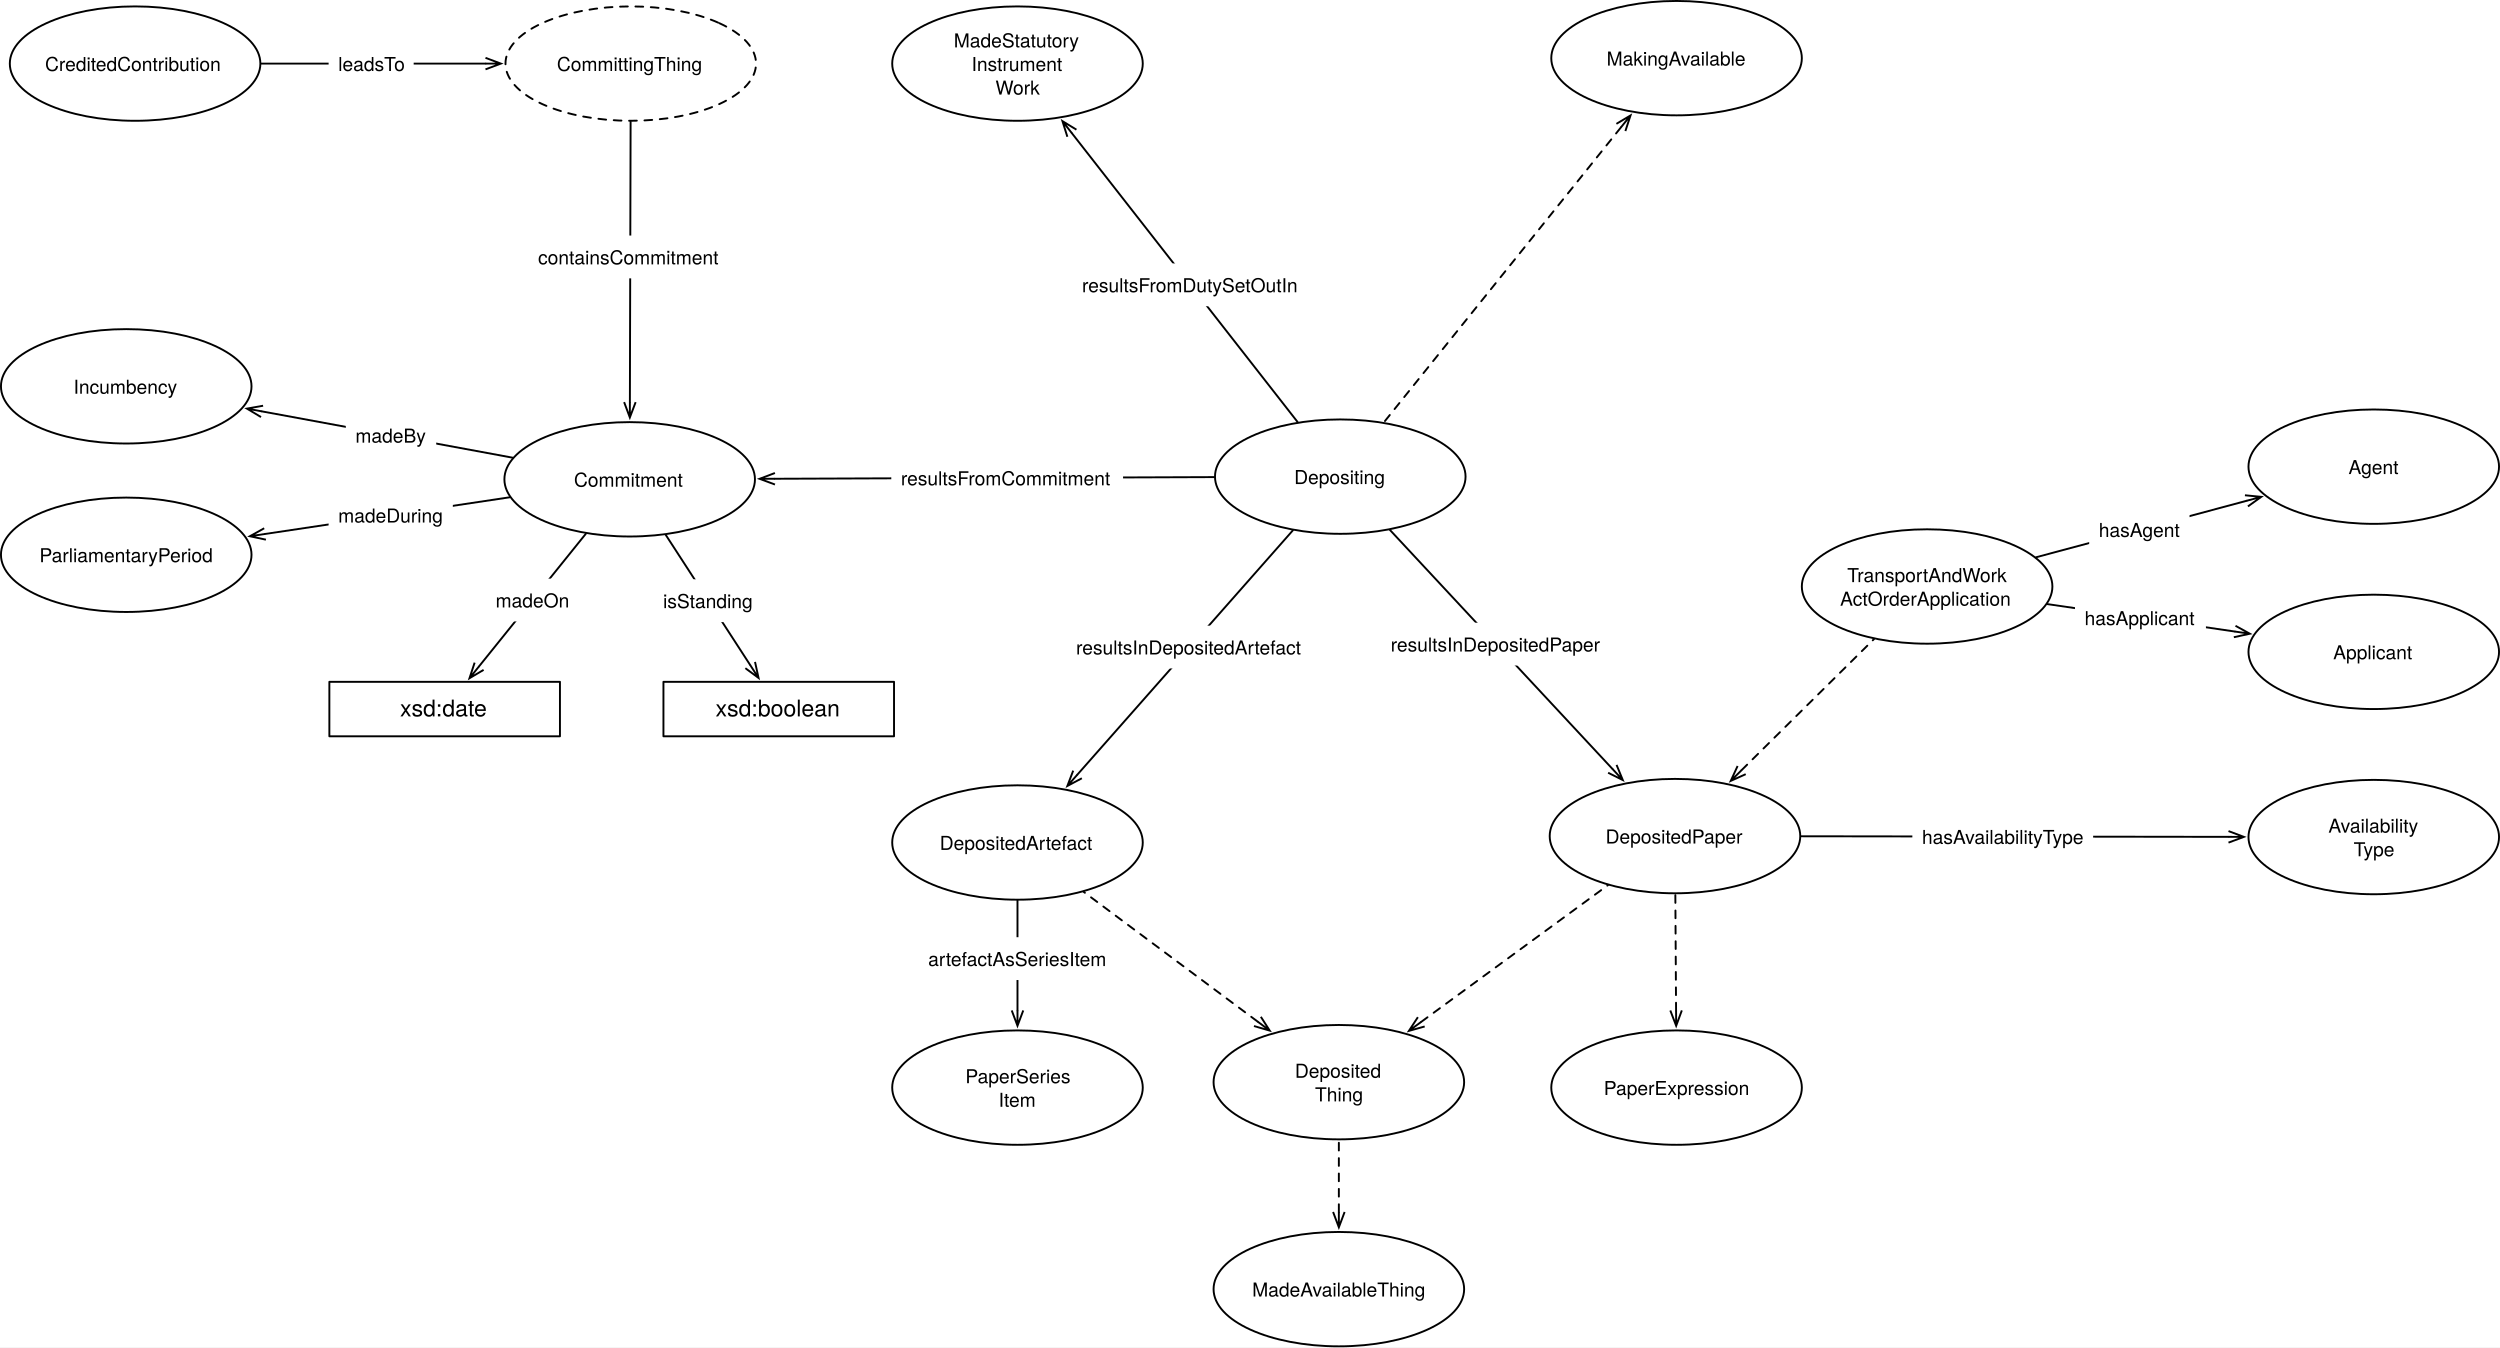
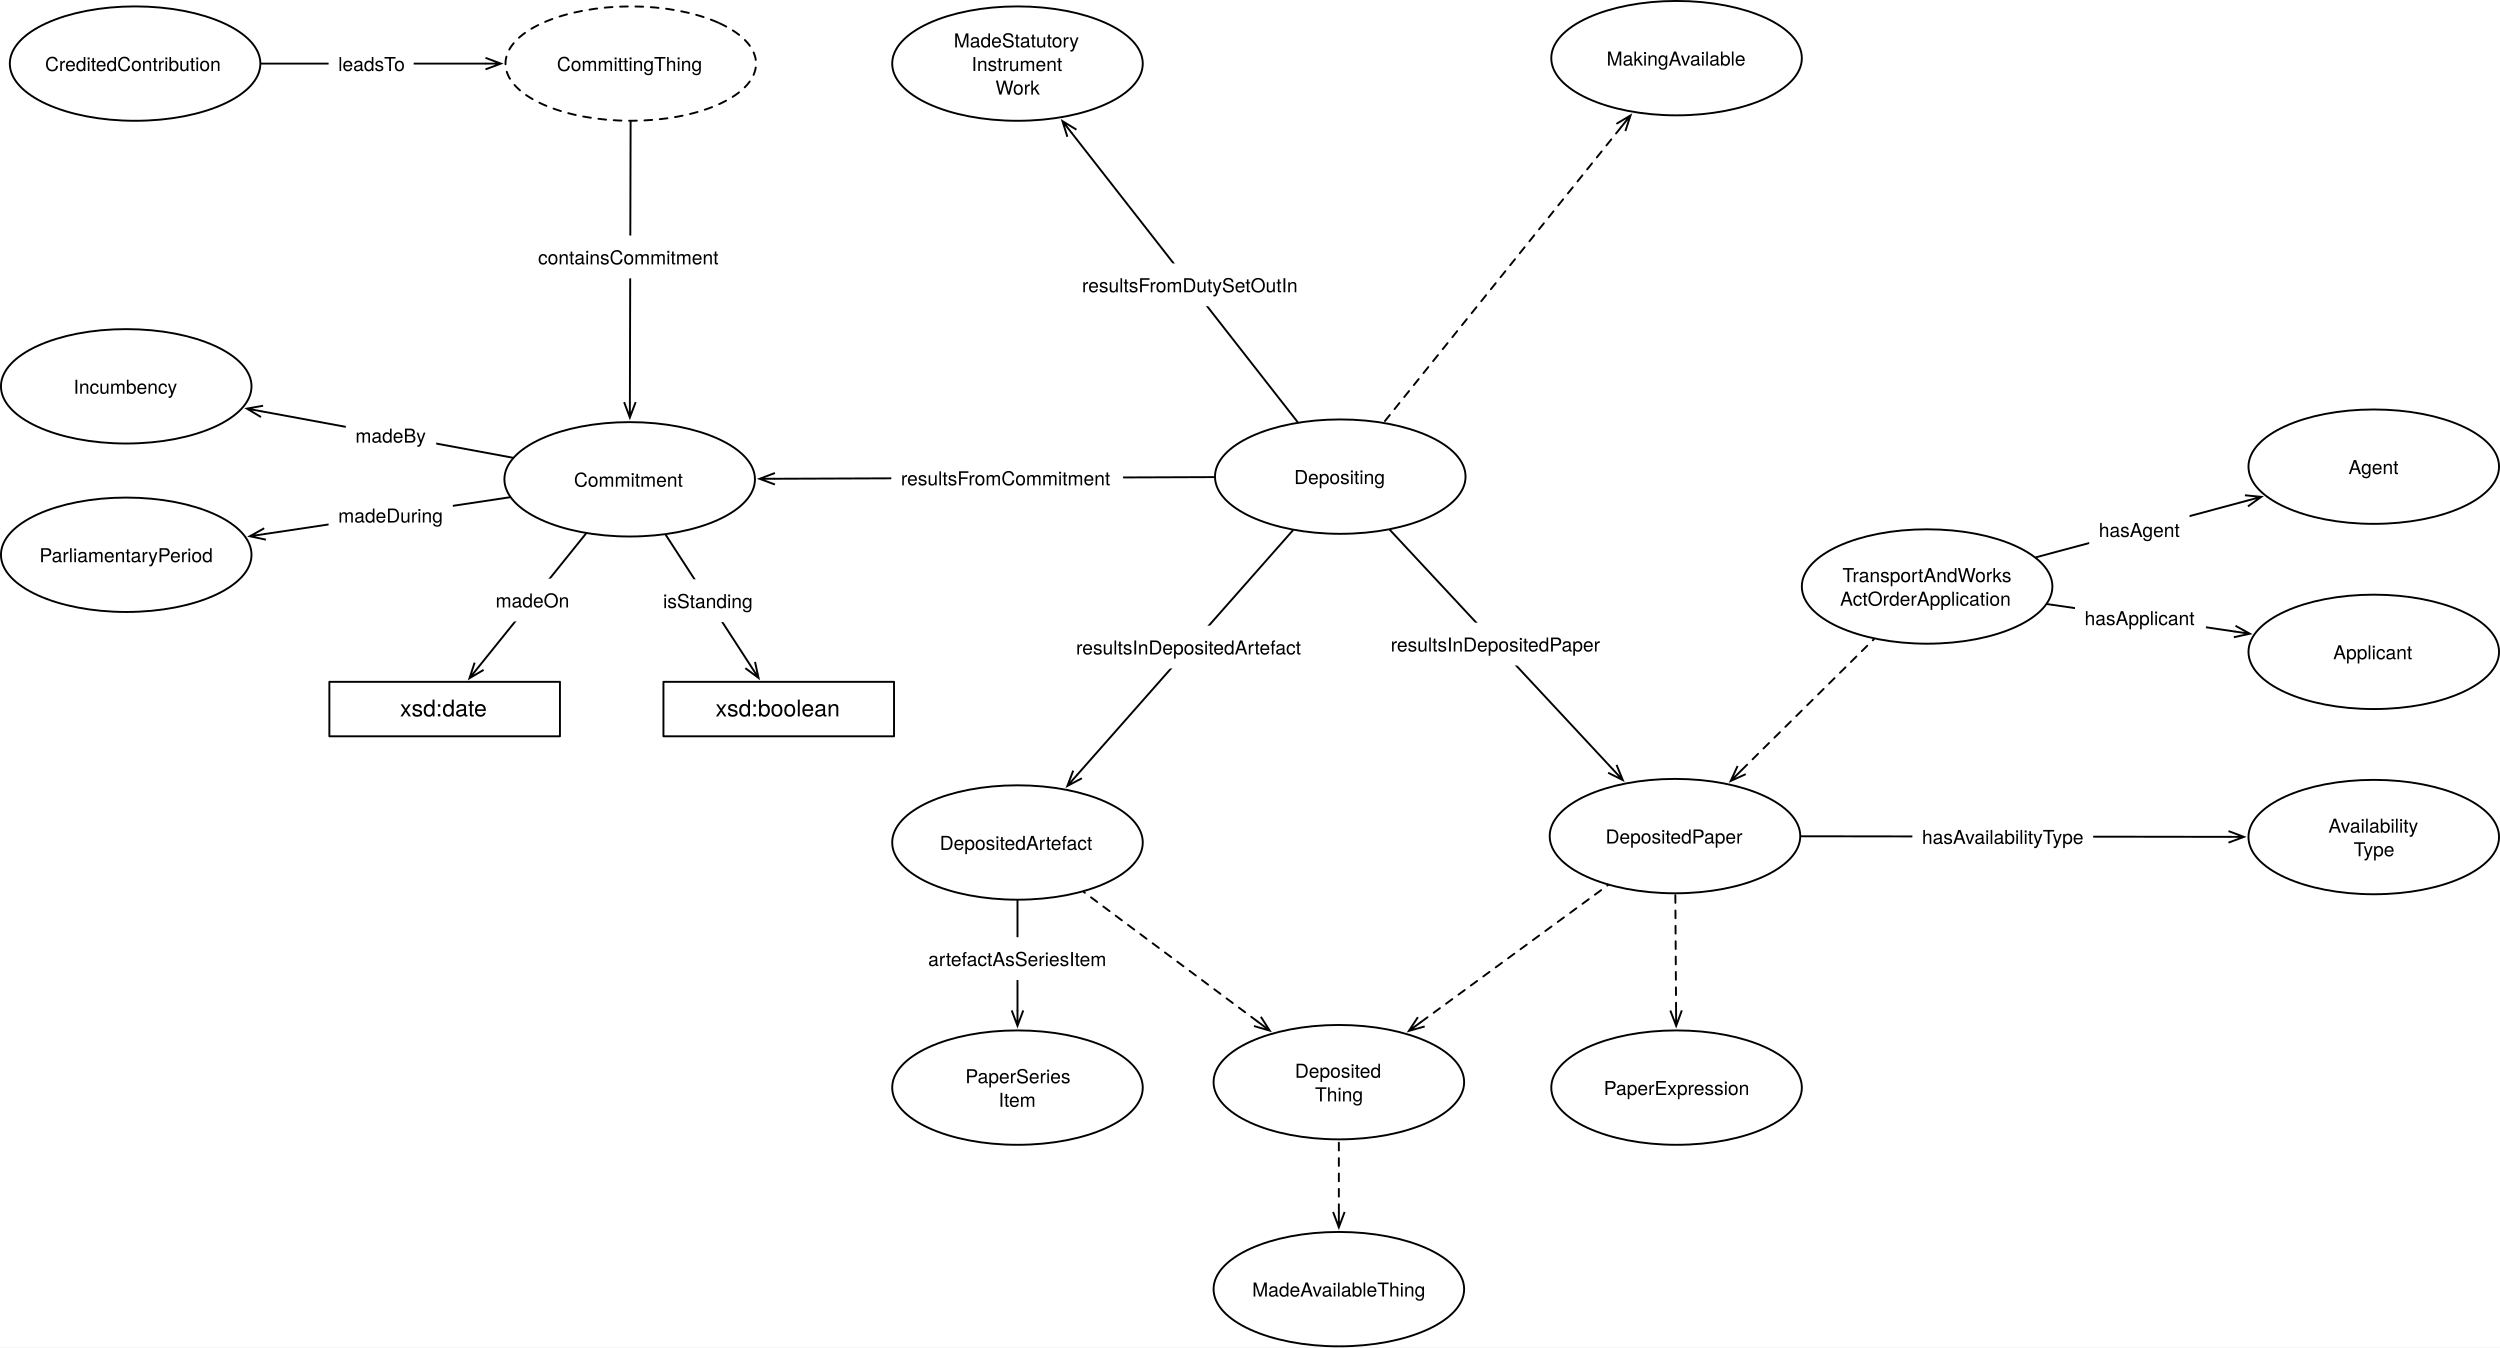
<svg xmlns="http://www.w3.org/2000/svg" version="1.1" viewBox="184.813 98.713 1301.042 701.158" width="1301.042" height="701.158">
  <defs>
    <marker orient="auto" overflow="visible" markerUnits="strokeWidth" id="StickArrow_Marker" stroke-linejoin="miter" stroke-miterlimit="10" viewBox="-9 -4 10 8" markerWidth="10" markerHeight="8" color="black">
      <g>
        <path d="M -8 0 L 0 0 M 0 3 L -8 0 L 0 -3" fill="none" stroke="currentColor" stroke-width="1" />
      </g>
    </marker>
    <marker orient="auto" overflow="visible" markerUnits="strokeWidth" id="StickArrow_Marker_2" stroke-linejoin="miter" stroke-miterlimit="10" viewBox="-1 -4 10 8" markerWidth="10" markerHeight="8" color="black">
      <g>
        <path d="M 8 0 L 0 0 M 0 -3 L 8 0 L 0 3" fill="none" stroke="currentColor" stroke-width="1" />
      </g>
    </marker>
  </defs>
-   <g id="Canvas_1" fill="none" stroke="none" stroke-opacity="1" stroke-dasharray="none" fill-opacity="1">
+   <g id="Canvas_1" fill-opacity="1" stroke-dasharray="none" stroke="none" stroke-opacity="1" fill="none">
    <rect fill="white" x="184.813" y="98.713" width="1301.042" height="701.158" />
    <g id="Canvas_1_Layer_1">
      <g id="Line_1108">
        <line x1="1028.348" y1="165.033" x2="905.086" y2="318.42" marker-start="url(#StickArrow_Marker)" stroke="black" stroke-linecap="round" stroke-linejoin="round" stroke-dasharray="4.0,4.0" stroke-width="1" />
      </g>
      <g id="Graphic_1107">
        <ellipse cx="882.313" cy="346.76" rx="65.197" ry="29.764" fill="white" />
        <ellipse cx="882.313" cy="346.76" rx="65.197" ry="29.764" stroke="black" stroke-linecap="round" stroke-linejoin="round" stroke-width="1" />
        <text transform="translate(835.1551 340.6196)" fill="black">
          <tspan font-family="Helvetica Neue" font-size="10" fill="black" x="23.172" y="10" xml:space="preserve">Depositing</tspan>
        </text>
      </g>
      <g id="Graphic_1103">
        <ellipse cx="512.509" cy="348.155" rx="65.197" ry="29.764" fill="white" />
        <ellipse cx="512.509" cy="348.155" rx="65.197" ry="29.764" stroke="black" stroke-linecap="round" stroke-linejoin="round" stroke-width="1" />
        <text transform="translate(465.352 342.0147)" fill="black">
          <tspan font-family="Helvetica Neue" font-size="10" fill="black" x="18.157" y="10" xml:space="preserve">Commitment</tspan>
        </text>
      </g>
      <g id="Line_1102">
        <line x1="816.618" y1="347.007" x2="588.104" y2="347.869" marker-end="url(#StickArrow_Marker_2)" stroke="black" stroke-linecap="round" stroke-linejoin="round" stroke-width="1" />
      </g>
      <g id="Graphic_1101">
        <rect x="648.657" y="336.274" width="120.61" height="22.28" fill="white" />
        <text transform="translate(653.6572 341.2735)" fill="black">
          <tspan font-family="Helvetica Neue" font-size="10" fill="black" x="29842795e-20" y="10" xml:space="preserve">resultsFromCommitment</tspan>
        </text>
      </g>
      <g id="Line_1100">
        <line x1="512.992" y1="162.075" x2="512.614" y2="307.991" marker-end="url(#StickArrow_Marker_2)" stroke="black" stroke-linecap="round" stroke-linejoin="round" stroke-width="1" />
      </g>
      <g id="Graphic_1099">
        <rect x="459.825" y="221.294" width="105.97" height="22.28" fill="white" />
        <text transform="translate(464.8247 226.2936)" fill="black">
          <tspan font-family="Helvetica Neue" font-size="10" fill="black" x="5755396e-19" y="10" xml:space="preserve">containsCommitment</tspan>
        </text>
      </g>
      <g id="Graphic_1097">
        <ellipse cx="250.509" cy="387.425" rx="65.197" ry="29.764" fill="white" />
        <ellipse cx="250.509" cy="387.425" rx="65.197" ry="29.764" stroke="black" stroke-linecap="round" stroke-linejoin="round" stroke-width="1" />
        <text transform="translate(203.352 381.285)" fill="black">
          <tspan font-family="Helvetica Neue" font-size="10" fill="black" x="1.972" y="10" xml:space="preserve">ParliamentaryPeriod</tspan>
        </text>
      </g>
      <g id="Line_1096">
        <line x1="450.058" y1="357.515" x2="322.752" y2="376.597" marker-end="url(#StickArrow_Marker_2)" stroke="black" stroke-linecap="round" stroke-linejoin="round" stroke-width="1" />
      </g>
      <g id="Graphic_1095">
        <rect x="355.827" y="355.654" width="64.65" height="22.28" fill="white" />
        <text transform="translate(360.8268 360.6542)" fill="black">
          <tspan font-family="Helvetica Neue" font-size="10" fill="black" x="7247536e-19" y="10" xml:space="preserve">madeDuring</tspan>
        </text>
      </g>
      <g id="Graphic_1094">
        <ellipse cx="250.509" cy="299.76" rx="65.197" ry="29.764" fill="white" />
        <ellipse cx="250.509" cy="299.76" rx="65.197" ry="29.764" stroke="black" stroke-linecap="round" stroke-linejoin="round" stroke-width="1" />
        <text transform="translate(203.352 293.6198)" fill="black">
          <tspan font-family="Helvetica Neue" font-size="10" fill="black" x="19.737" y="10" xml:space="preserve">Incumbency</tspan>
        </text>
      </g>
      <g id="Line_1093">
        <line x1="451.565" y1="336.897" x2="321.189" y2="312.815" marker-end="url(#StickArrow_Marker_2)" stroke="black" stroke-linecap="round" stroke-linejoin="round" stroke-width="1" />
      </g>
      <g id="Graphic_1092">
        <rect x="364.773" y="314.071" width="47.05" height="22.28" fill="white" />
        <text transform="translate(369.7728 319.0711)" fill="black">
          <tspan font-family="Helvetica Neue" font-size="10" fill="black" x="0" y="10" xml:space="preserve">madeBy</tspan>
        </text>
      </g>
      <g id="Graphic_1091">
        <ellipse cx="1056.501" cy="533.831" rx="65.197" ry="29.764" fill="white" />
        <ellipse cx="1056.501" cy="533.831" rx="65.197" ry="29.764" stroke="black" stroke-linecap="round" stroke-linejoin="round" stroke-width="1" />
        <text transform="translate(1009.343 527.6907)" fill="black">
          <tspan font-family="Helvetica Neue" font-size="10" fill="black" x="11.042" y="10" xml:space="preserve">DepositedPaper</tspan>
        </text>
      </g>
      <g id="Line_1090">
        <line x1="908.165" y1="374.524" x2="1023.901" y2="498.82" marker-end="url(#StickArrow_Marker_2)" stroke="black" stroke-linecap="round" stroke-linejoin="round" stroke-width="1" />
      </g>
      <g id="Graphic_1089">
        <rect x="903.557" y="422.782" width="119.83" height="22.28" fill="white" />
        <text transform="translate(908.5573 427.7819)" fill="black">
          <tspan font-family="Helvetica Neue" font-size="10" fill="black" x="8739676e-19" y="10" xml:space="preserve">resultsInDepositedPaper</tspan>
        </text>
      </g>
      <g id="Line_1088">
        <line x1="924.473" y1="630.485" x2="1021.591" y2="559.387" marker-start="url(#StickArrow_Marker)" stroke="black" stroke-linecap="round" stroke-linejoin="round" stroke-dasharray="4.0,4.0" stroke-width="1" />
      </g>
      <g id="Graphic_1085">
        <ellipse cx="1420.158" cy="534.331" rx="65.197" ry="29.764" fill="white" />
        <ellipse cx="1420.158" cy="534.331" rx="65.197" ry="29.764" stroke="black" stroke-linecap="round" stroke-linejoin="round" stroke-width="1" />
        <text transform="translate(1373 522.0507)" fill="black">
          <tspan font-family="Helvetica Neue" font-size="10" fill="black" x="23.547" y="10" xml:space="preserve">Availability</tspan>
          <tspan font-family="Helvetica Neue" font-size="10" fill="black" x="36.692" y="22.28" xml:space="preserve">Type</tspan>
        </text>
      </g>
      <g id="Line_1084">
        <line x1="1122.197" y1="533.921" x2="1344.561" y2="534.227" marker-end="url(#StickArrow_Marker_2)" stroke="black" stroke-linecap="round" stroke-linejoin="round" stroke-width="1" />
      </g>
      <g id="Graphic_1083">
        <rect x="1180.036" y="522.925" width="94.08" height="22.28" fill="white" />
        <text transform="translate(1185.036 527.9252)" fill="black">
          <tspan font-family="Helvetica Neue" font-size="10" fill="black" x="8739676e-19" y="10" xml:space="preserve">hasAvailabilityType</tspan>
        </text>
      </g>
      <g id="Graphic_1080">
        <rect x="356.22" y="453.543" width="120" height="28.346" fill="white" />
        <rect x="356.22" y="453.543" width="120" height="28.346" stroke="black" stroke-linecap="round" stroke-linejoin="round" stroke-width="1" />
        <text transform="translate(361.2205 460.5485)" fill="black">
          <tspan font-family="Helvetica Neue" font-size="12" fill="black" x="31.774" y="11" xml:space="preserve">xsd:date</tspan>
        </text>
      </g>
      <g id="Line_1079">
        <line x1="489.693" y1="376.486" x2="434.158" y2="445.443" marker-end="url(#StickArrow_Marker_2)" stroke="black" stroke-linecap="round" stroke-linejoin="round" stroke-width="1" />
      </g>
      <g id="Graphic_1078">
        <rect x="437.728" y="399.846" width="48.36" height="22.28" fill="white" />
        <text transform="translate(442.728 404.8464)" fill="black">
          <tspan font-family="Helvetica Neue" font-size="10" fill="black" x="29132252e-20" y="10" xml:space="preserve">madeOn</tspan>
        </text>
      </g>
      <g id="Graphic_1077">
        <ellipse cx="513.071" cy="131.811" rx="65.197" ry="29.764" fill="white" />
        <path d="M 559.172 110.765 C 584.633 122.388 584.633 141.234 559.172 152.857 C 533.711 164.481 492.431 164.481 466.97 152.857 C 441.509 141.234 441.509 122.388 466.97 110.765 C 492.431 99.141 533.711 99.141 559.172 110.765" stroke="black" stroke-linecap="round" stroke-linejoin="round" stroke-dasharray="4.0,4.0" stroke-width="1" />
        <text transform="translate(465.9134 125.671)" fill="black">
          <tspan font-family="Helvetica Neue" font-size="10" fill="black" x="8.717" y="10" xml:space="preserve">CommittingThing</tspan>
        </text>
      </g>
      <g id="Graphic_1076">
        <ellipse cx="255.118" cy="131.811" rx="65.197" ry="29.764" fill="white" />
        <ellipse cx="255.118" cy="131.811" rx="65.197" ry="29.764" stroke="black" stroke-linecap="round" stroke-linejoin="round" stroke-width="1" />
        <text transform="translate(207.9606 125.671)" fill="black">
          <tspan font-family="Helvetica Neue" font-size="10" fill="black" x=".297" y="10" xml:space="preserve">CreditedContribution</tspan>
        </text>
      </g>
      <g id="Line_1074">
        <line x1="320.815" y1="131.811" x2="437.474" y2="131.811" marker-end="url(#StickArrow_Marker_2)" stroke="black" stroke-linecap="round" stroke-linejoin="round" stroke-width="1" />
      </g>
      <g id="Graphic_1073">
        <rect x="355.833" y="120.671" width="44.26" height="22.28" fill="white" />
        <text transform="translate(360.8327 125.671)" fill="black">
          <tspan font-family="Helvetica Neue" font-size="10" fill="black" x="0" y="10" xml:space="preserve">leadsTo</tspan>
        </text>
      </g>
      <g id="Graphic_1110">
        <ellipse cx="1057.323" cy="128.976" rx="65.197" ry="29.764" fill="white" />
        <ellipse cx="1057.323" cy="128.976" rx="65.197" ry="29.764" stroke="black" stroke-linecap="round" stroke-linejoin="round" stroke-width="1" />
        <text transform="translate(1010.165 122.8364)" fill="black">
          <tspan font-family="Helvetica Neue" font-size="10" fill="black" x="10.762" y="10" xml:space="preserve">MakingAvailable</tspan>
        </text>
      </g>
      <g id="Graphic_1112">
        <ellipse cx="881.575" cy="661.89" rx="65.197" ry="29.764" fill="white" />
        <ellipse cx="881.575" cy="661.89" rx="65.197" ry="29.764" stroke="black" stroke-linecap="round" stroke-linejoin="round" stroke-width="1" />
        <text transform="translate(834.4173 649.6098)" fill="black">
          <tspan font-family="Helvetica Neue" font-size="10" fill="black" x="24.282" y="10" xml:space="preserve">Deposited</tspan>
          <tspan font-family="Helvetica Neue" font-size="10" fill="black" x="34.747" y="22.28" xml:space="preserve">Thing</tspan>
        </text>
      </g>
      <g id="Graphic_1113">
        <rect x="530.079" y="453.543" width="120" height="28.346" fill="white" />
        <rect x="530.079" y="453.543" width="120" height="28.346" stroke="black" stroke-linecap="round" stroke-linejoin="round" stroke-width="1" />
        <text transform="translate(535.0787 460.5485)" fill="black">
          <tspan font-family="Helvetica Neue" font-size="12" fill="black" x="22.108" y="11" xml:space="preserve">xsd:boolean</tspan>
        </text>
      </g>
      <g id="Line_1115">
        <line x1="531.3" y1="377.118" x2="575.223" y2="444.819" marker-end="url(#StickArrow_Marker_2)" stroke="black" stroke-linecap="round" stroke-linejoin="round" stroke-width="1" />
      </g>
      <g id="Graphic_1114">
        <rect x="524.875" y="400.18" width="57.23" height="22.28" fill="white" />
        <text transform="translate(529.875 405.1802)" fill="black">
          <tspan font-family="Helvetica Neue" font-size="10" fill="black" x="0" y="10" xml:space="preserve">isStanding</tspan>
        </text>
      </g>
      <g id="Graphic_1117">
        <ellipse cx="1057.323" cy="664.724" rx="65.197" ry="29.764" fill="white" />
        <ellipse cx="1057.323" cy="664.724" rx="65.197" ry="29.764" stroke="black" stroke-linecap="round" stroke-linejoin="round" stroke-width="1" />
        <text transform="translate(1010.165 658.5844)" fill="black">
          <tspan font-family="Helvetica Neue" font-size="10" fill="black" x="9.287" y="10" xml:space="preserve">PaperExpression</tspan>
        </text>
      </g>
      <g id="Line_1116">
        <line x1="1057.071" y1="624.561" x2="1056.691" y2="564.094" marker-start="url(#StickArrow_Marker)" stroke="black" stroke-linecap="round" stroke-linejoin="round" stroke-dasharray="4.0,4.0" stroke-width="1" />
      </g>
      <g id="Graphic_1118">
        <ellipse cx="714.331" cy="537.165" rx="65.197" ry="29.764" fill="white" />
        <ellipse cx="714.331" cy="537.165" rx="65.197" ry="29.764" stroke="black" stroke-linecap="round" stroke-linejoin="round" stroke-width="1" />
        <text transform="translate(667.1732 531.0254)" fill="black">
          <tspan font-family="Helvetica Neue" font-size="10" fill="black" x="6.692" y="10" xml:space="preserve">DepositedArtefact</tspan>
        </text>
      </g>
      <g id="Line_1120">
        <line x1="857.618" y1="374.75" x2="745.574" y2="501.751" marker-end="url(#StickArrow_Marker_2)" stroke="black" stroke-linecap="round" stroke-linejoin="round" stroke-width="1" />
      </g>
      <g id="Graphic_1119">
        <rect x="739.803" y="424.31" width="128.53" height="22.28" fill="white" />
        <text transform="translate(744.8025 429.3096)" fill="black">
          <tspan font-family="Helvetica Neue" font-size="10" fill="black" x="0" y="10" xml:space="preserve">resultsInDepositedArtefact</tspan>
        </text>
      </g>
      <g id="Line_1121">
        <line x1="839.191" y1="630.282" x2="748.778" y2="562.855" marker-start="url(#StickArrow_Marker)" stroke="black" stroke-linecap="round" stroke-linejoin="round" stroke-dasharray="4.0,4.0" stroke-width="1" />
      </g>
      <g id="Graphic_1127">
        <ellipse cx="881.575" cy="769.606" rx="65.197" ry="29.764" fill="white" />
        <ellipse cx="881.575" cy="769.606" rx="65.197" ry="29.764" stroke="black" stroke-linecap="round" stroke-linejoin="round" stroke-width="1" />
        <text transform="translate(834.4173 763.4663)" fill="black">
          <tspan font-family="Helvetica Neue" font-size="10" fill="black" x="2.057" y="10" xml:space="preserve">MadeAvailableThing</tspan>
        </text>
      </g>
      <g id="Line_1128">
        <line x1="881.575" y1="729.442" x2="881.575" y2="692.154" marker-start="url(#StickArrow_Marker)" stroke="black" stroke-linecap="round" stroke-linejoin="round" stroke-dasharray="4.0,4.0" stroke-width="1" />
      </g>
      <g id="Line_1133">
        <line x1="714.331" y1="567.429" x2="714.331" y2="624.561" marker-end="url(#StickArrow_Marker_2)" stroke="black" stroke-linecap="round" stroke-linejoin="round" stroke-width="1" />
      </g>
      <g id="Graphic_1132">
        <rect x="662.851" y="586.453" width="102.96" height="22.28" fill="white" />
        <text transform="translate(667.8507 591.453)" fill="black">
          <tspan font-family="Helvetica Neue" font-size="10" fill="black" x="0" y="10" xml:space="preserve">artefactAsSeriesItem</tspan>
        </text>
      </g>
      <g id="Graphic_1135">
        <ellipse cx="714.331" cy="131.811" rx="65.197" ry="29.764" fill="white" />
        <ellipse cx="714.331" cy="131.811" rx="65.197" ry="29.764" stroke="black" stroke-linecap="round" stroke-linejoin="round" stroke-width="1" />
        <text transform="translate(667.1732 113.391)" fill="black">
          <tspan font-family="Helvetica Neue" font-size="10" fill="black" x="14.002" y="10" xml:space="preserve">MadeStatutory</tspan>
          <tspan font-family="Helvetica Neue" font-size="10" fill="black" x="23.257" y="22.28" xml:space="preserve">Instrument</tspan>
          <tspan font-family="Helvetica Neue" font-size="10" fill="black" x="35.682" y="34.56" xml:space="preserve">Work</tspan>
        </text>
      </g>
      <g id="Line_1137">
        <line x1="860.092" y1="318.326" x2="742.648" y2="168.045" marker-end="url(#StickArrow_Marker_2)" stroke="black" stroke-linecap="round" stroke-linejoin="round" stroke-width="1" />
      </g>
      <g id="Graphic_1136">
        <rect x="742.897" y="235.804" width="122.82" height="22.28" fill="white" />
        <text transform="translate(747.8972 240.8043)" fill="black">
          <tspan font-family="Helvetica Neue" font-size="10" fill="black" x="0" y="10" xml:space="preserve">resultsFromDutySetOutIn</tspan>
        </text>
      </g>
      <g id="Graphic_1140">
        <ellipse cx="714.331" cy="664.724" rx="65.197" ry="29.764" fill="white" />
        <ellipse cx="714.331" cy="664.724" rx="65.197" ry="29.764" stroke="black" stroke-linecap="round" stroke-linejoin="round" stroke-width="1" />
        <text transform="translate(667.1732 652.4444)" fill="black">
          <tspan font-family="Helvetica Neue" font-size="10" fill="black" x="20.032" y="10" xml:space="preserve">PaperSeries</tspan>
          <tspan font-family="Helvetica Neue" font-size="10" fill="black" x="37.337" y="22.28" xml:space="preserve">Item</tspan>
        </text>
      </g>
      <g id="Graphic_1141">
        <ellipse cx="1187.716" cy="403.937" rx="65.197" ry="29.764" fill="white" />
        <ellipse cx="1187.716" cy="403.937" rx="65.197" ry="29.764" stroke="black" stroke-linecap="round" stroke-linejoin="round" stroke-width="1" />
        <text transform="translate(1140.559 391.657)" fill="black">
-           <tspan font-family="Helvetica Neue" font-size="10" fill="black" x="5.582" y="10" xml:space="preserve">TransportAndWork</tspan>
+           <tspan font-family="Helvetica Neue" font-size="10" fill="black" x="3.082" y="10" xml:space="preserve">TransportAndWorks</tspan>
          <tspan font-family="Helvetica Neue" font-size="10" fill="black" x="1.872" y="22.28" xml:space="preserve">ActOrderApplication</tspan>
        </text>
      </g>
      <g id="Line_1142">
        <line x1="1091.202" y1="499.479" x2="1160.051" y2="431.324" marker-start="url(#StickArrow_Marker)" stroke="black" stroke-linecap="round" stroke-linejoin="round" stroke-dasharray="4.0,4.0" stroke-width="1" />
      </g>
      <g id="Graphic_1143">
        <ellipse cx="1420.158" cy="341.575" rx="65.197" ry="29.764" fill="white" />
        <ellipse cx="1420.158" cy="341.575" rx="65.197" ry="29.764" stroke="black" stroke-linecap="round" stroke-linejoin="round" stroke-width="1" />
        <text transform="translate(1373 335.4348)" fill="black">
          <tspan font-family="Helvetica Neue" font-size="10" fill="black" x="34.007" y="10" xml:space="preserve">Agent</tspan>
        </text>
      </g>
      <g id="Graphic_1144">
        <ellipse cx="1420.158" cy="437.953" rx="65.197" ry="29.764" fill="white" />
        <ellipse cx="1420.158" cy="437.953" rx="65.197" ry="29.764" stroke="black" stroke-linecap="round" stroke-linejoin="round" stroke-width="1" />
        <text transform="translate(1373 431.8127)" fill="black">
          <tspan font-family="Helvetica Neue" font-size="10" fill="black" x="26.042" y="10" xml:space="preserve">Applicant</tspan>
        </text>
      </g>
      <g id="Line_1149">
        <line x1="1244.422" y1="388.723" x2="1353.89" y2="359.354" marker-end="url(#StickArrow_Marker_2)" stroke="black" stroke-linecap="round" stroke-linejoin="round" stroke-width="1" />
      </g>
      <g id="Graphic_1148">
        <rect x="1272.055" y="363.163" width="52.23" height="22.28" fill="white" />
        <text transform="translate(1277.055 368.1631)" fill="black">
          <tspan font-family="Helvetica Neue" font-size="10" fill="black" x="0" y="10" xml:space="preserve">hasAgent</tspan>
        </text>
      </g>
      <g id="Line_1151">
        <line x1="1250.309" y1="413.097" x2="1347.769" y2="427.359" marker-end="url(#StickArrow_Marker_2)" stroke="black" stroke-linecap="round" stroke-linejoin="round" stroke-width="1" />
      </g>
      <g id="Graphic_1150">
        <rect x="1264.66" y="409.044" width="68.16" height="22.28" fill="white" />
        <text transform="translate(1269.66 414.0444)" fill="black">
          <tspan font-family="Helvetica Neue" font-size="10" fill="black" x="0" y="10" xml:space="preserve">hasApplicant</tspan>
        </text>
      </g>
    </g>
  </g>
</svg>
